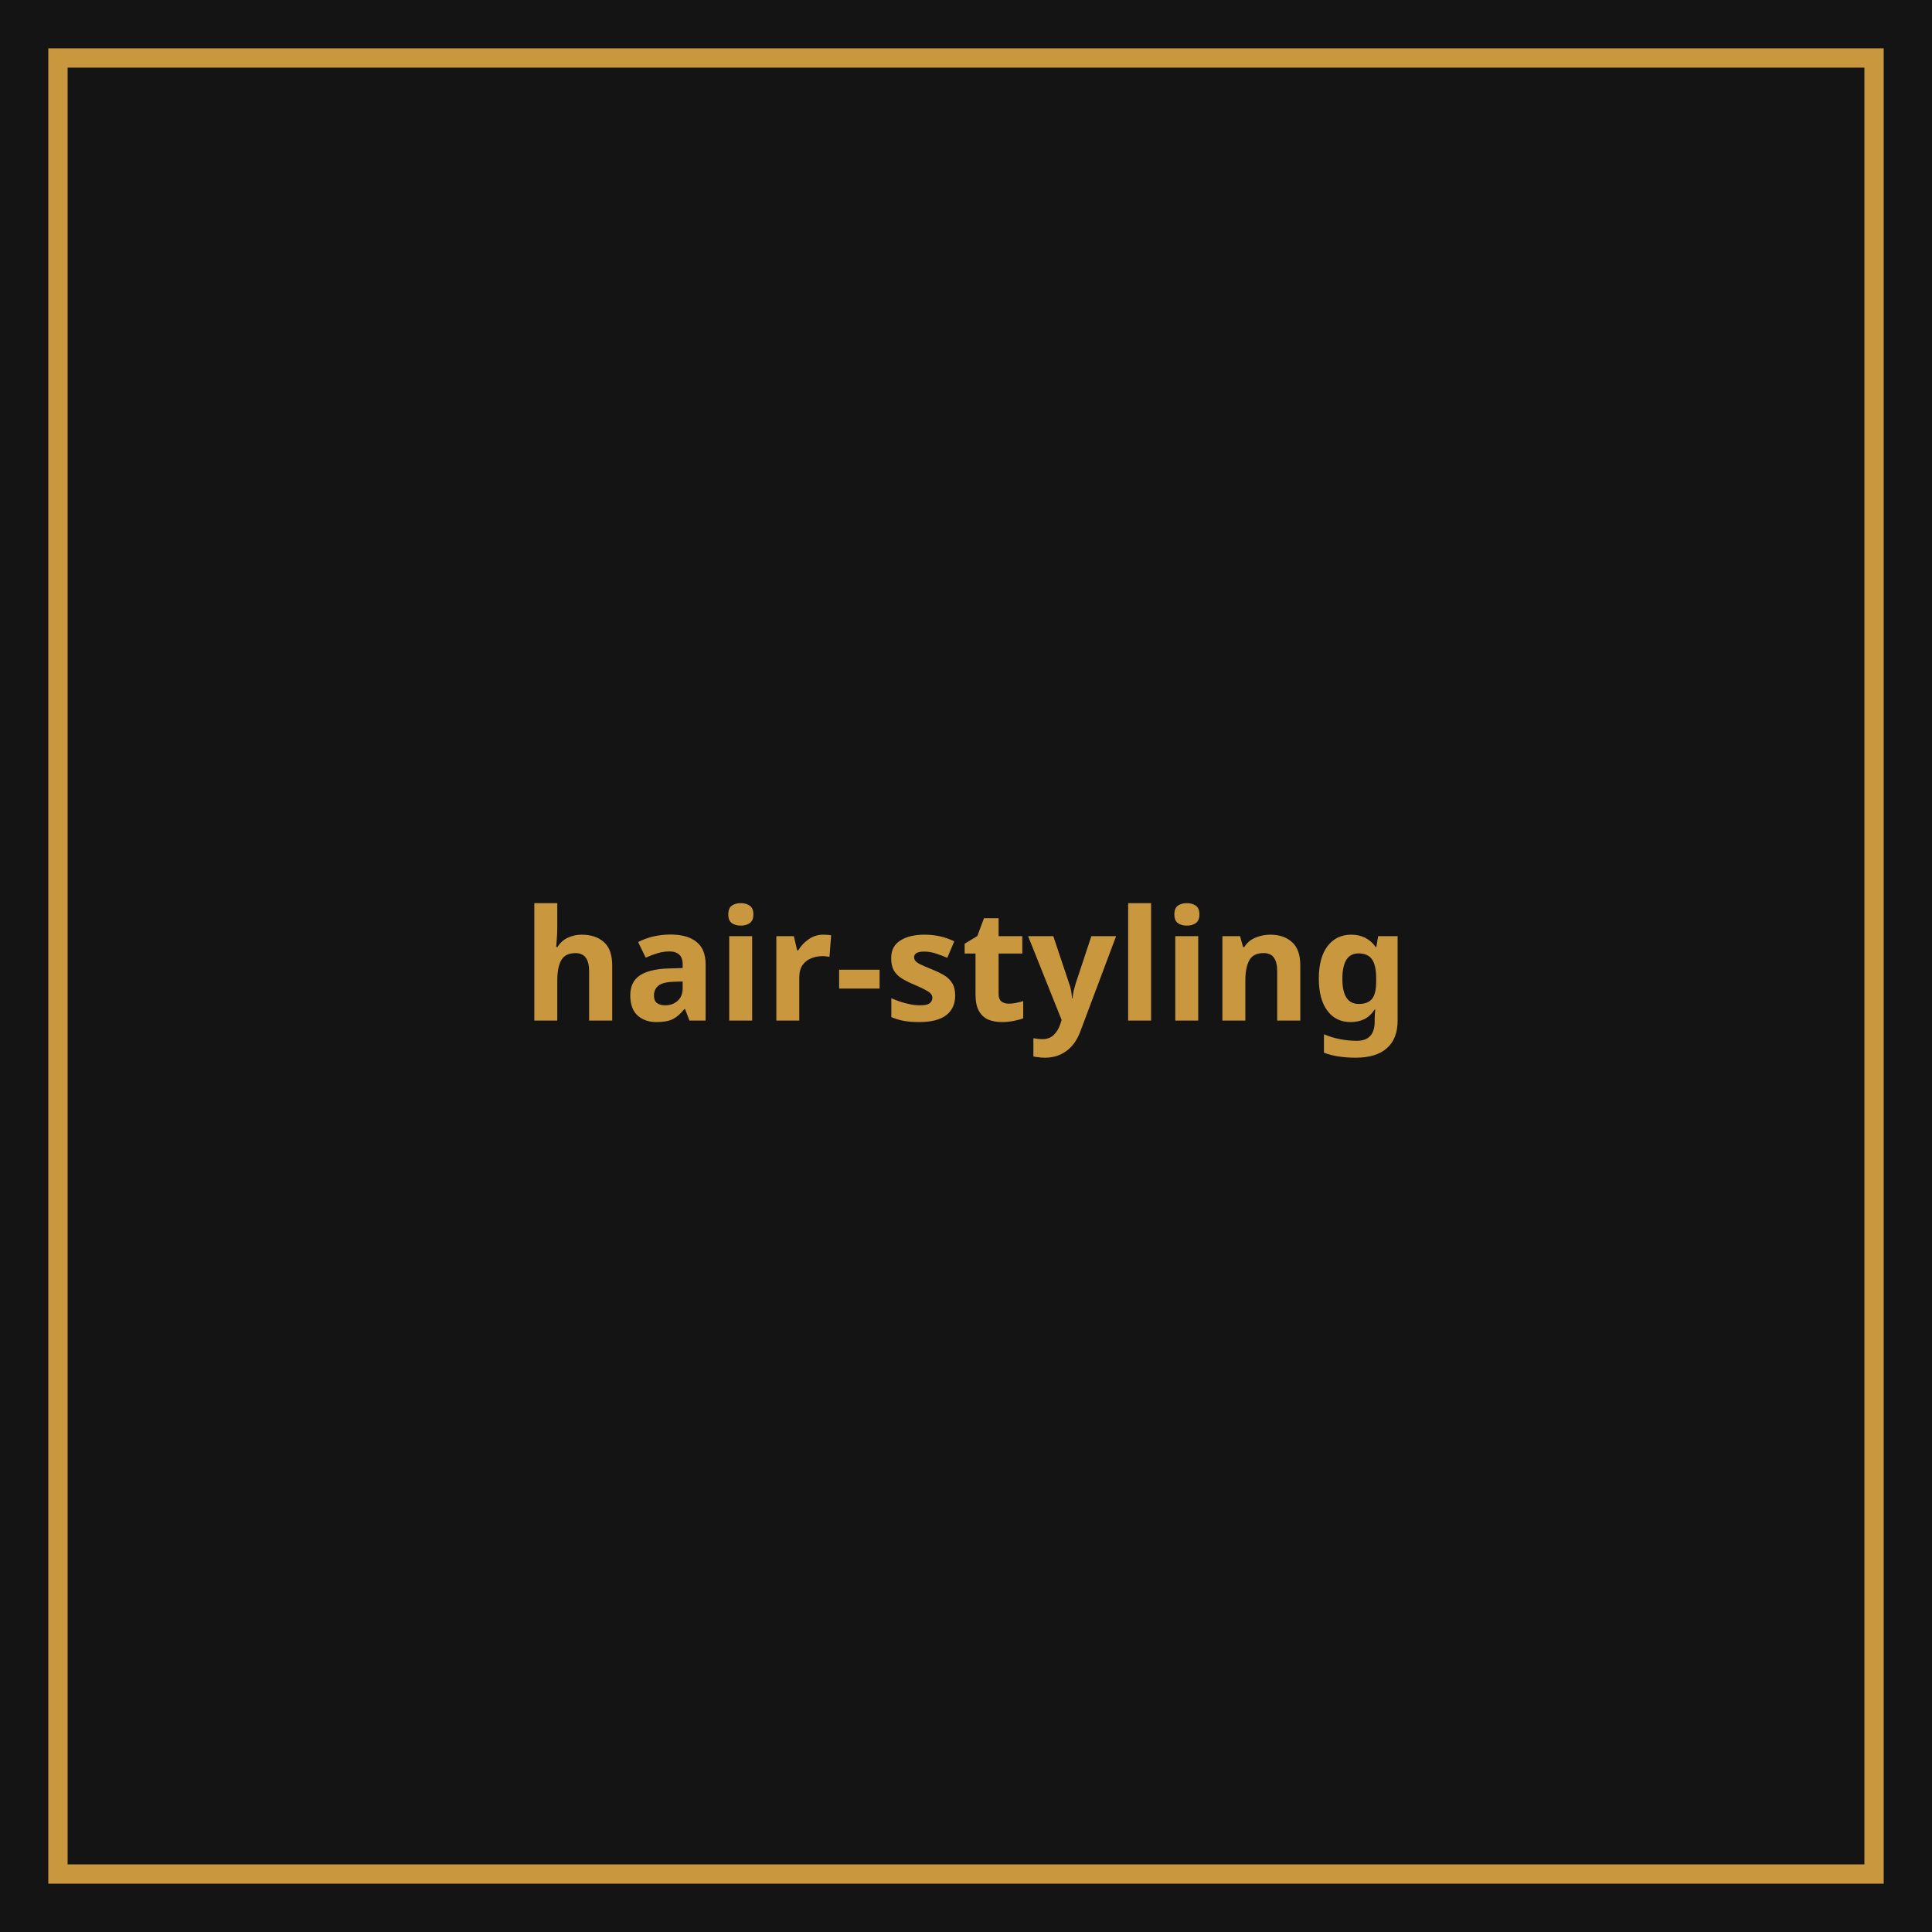
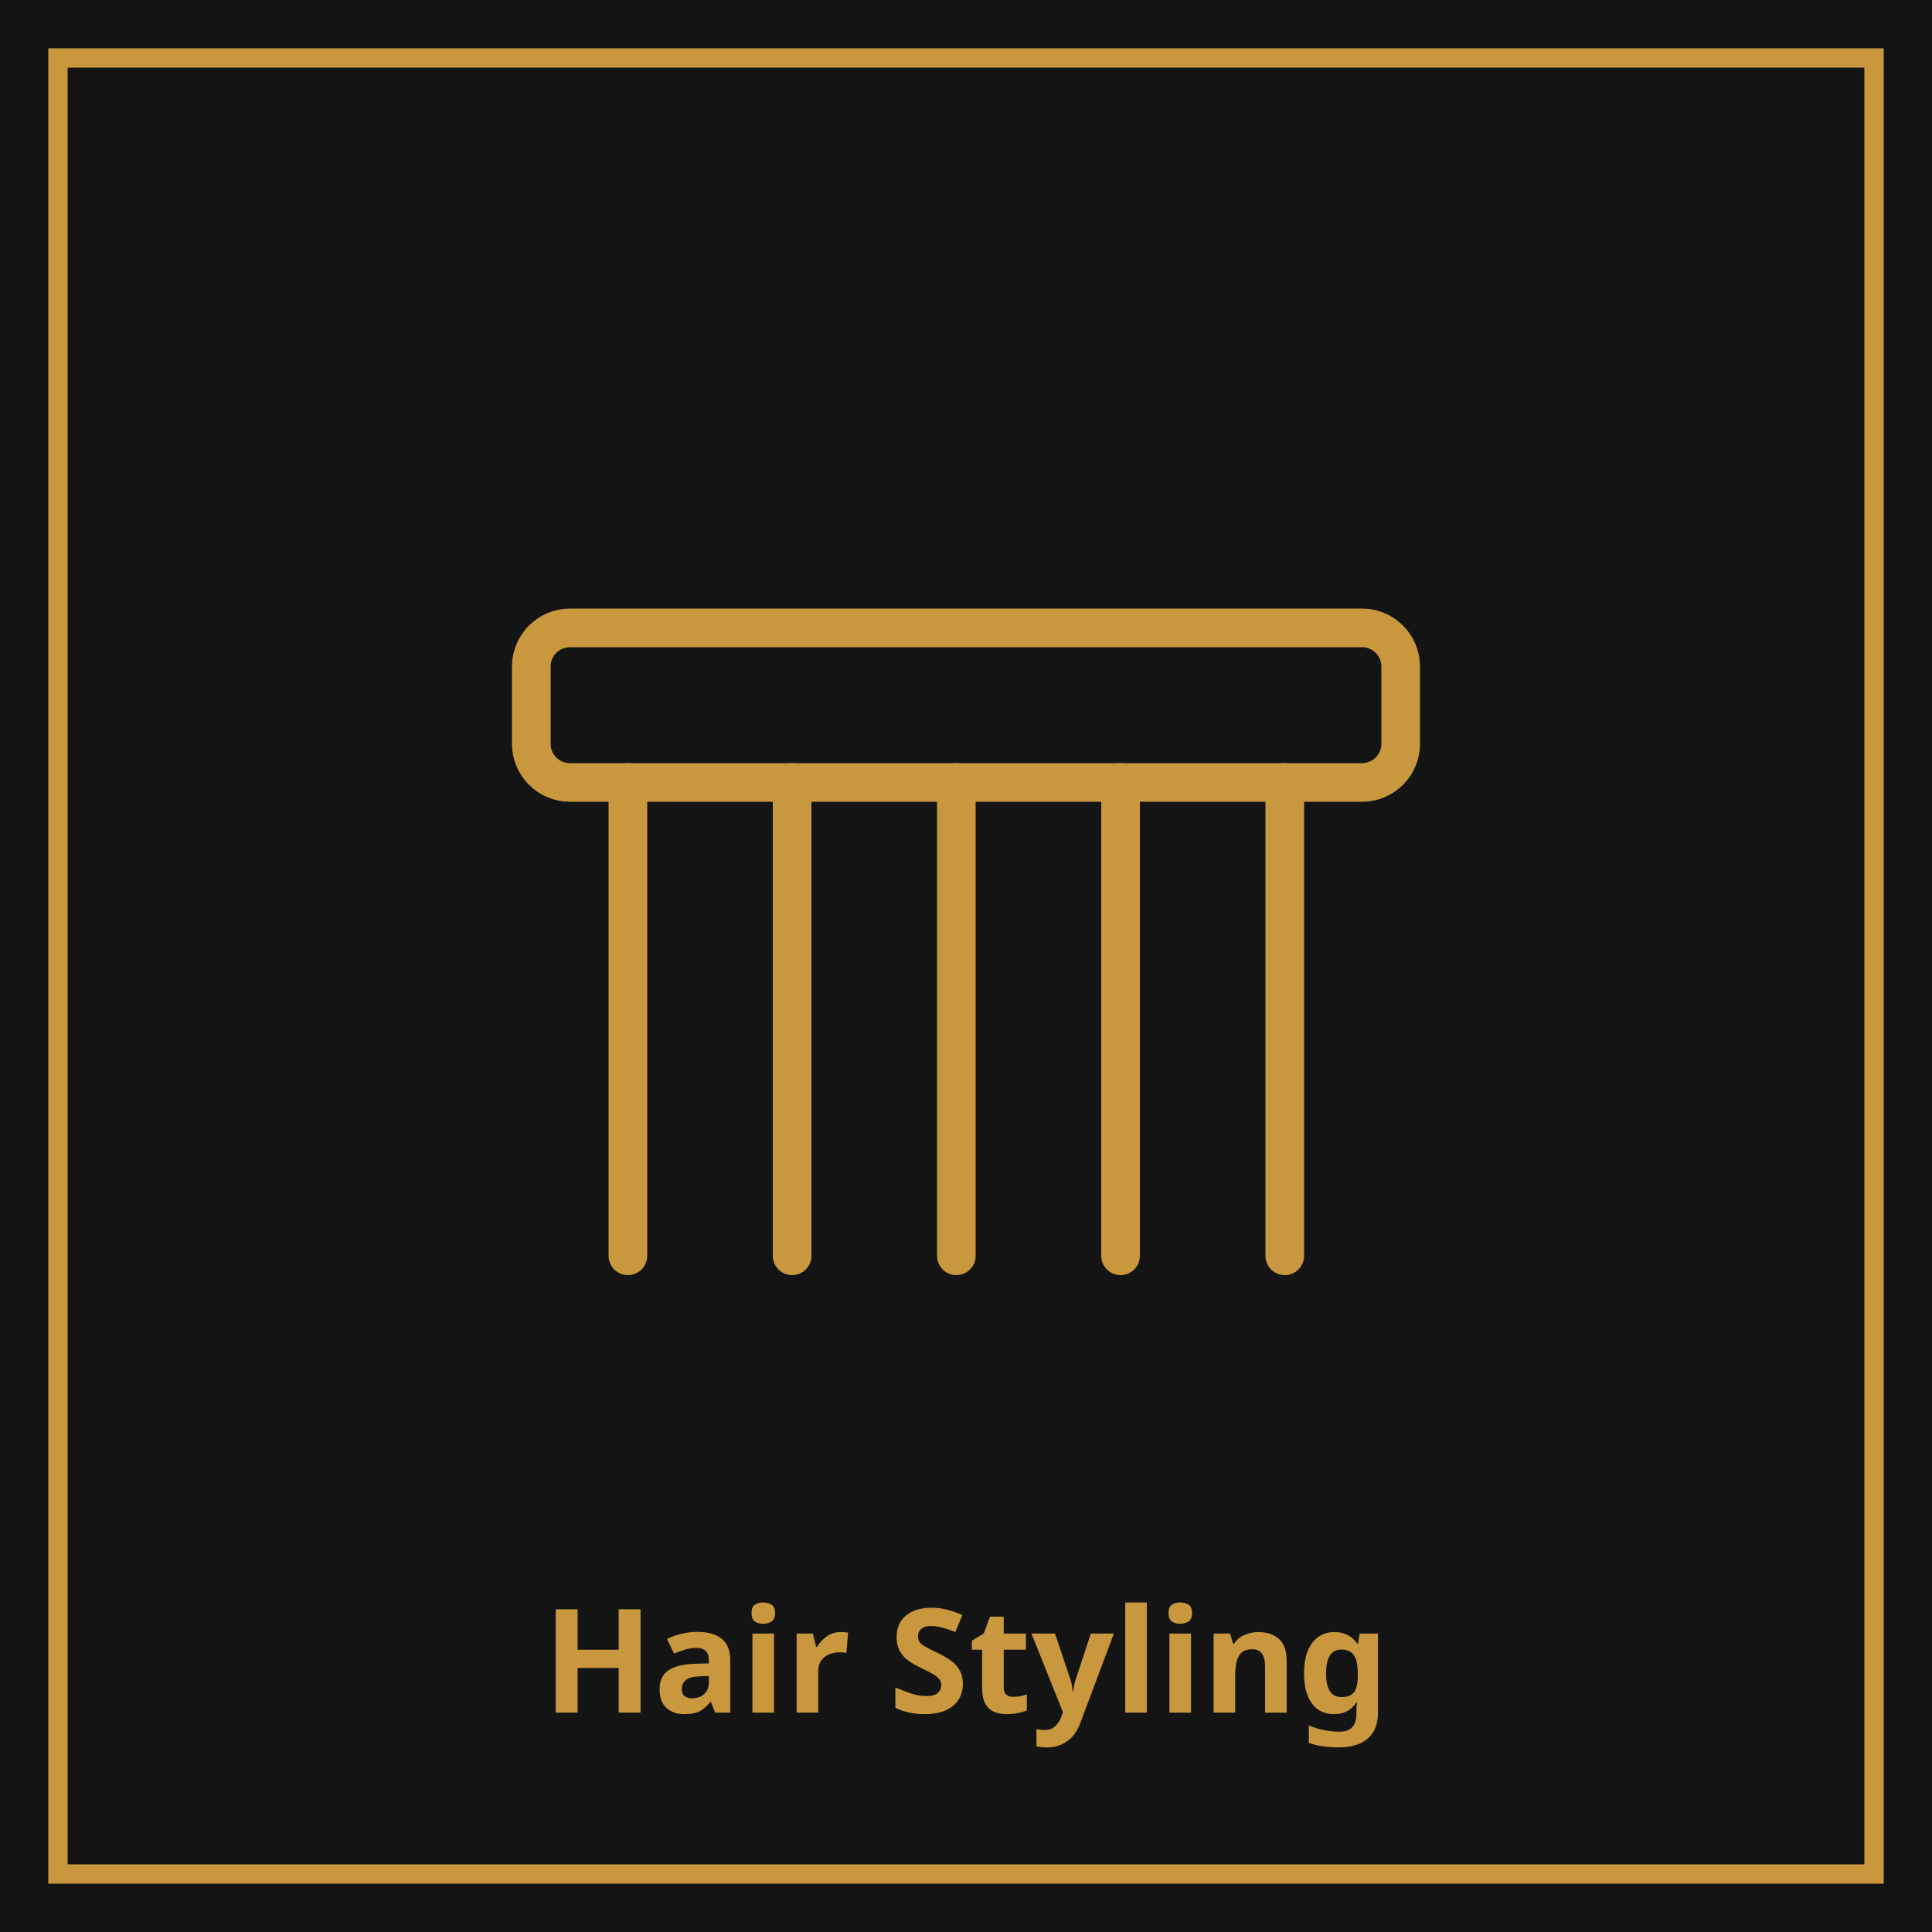
<svg xmlns="http://www.w3.org/2000/svg" width="200" height="200" viewBox="0 0 200 200">
  <rect width="100%" height="100%" fill="#141414" />
  <rect x="6" y="6" width="188" height="188" fill="none" stroke="#C9973E" stroke-width="2" />
-   <text x="50%" y="50%" dominant-baseline="middle" text-anchor="middle" fill="#C9973E" font-family="sans-serif" font-size="16" font-weight="600">hair-styling</text>
+   <g stroke="#C9973E" stroke-width="4" stroke-linecap="round">
+     <rect x="55" y="65" width="90" height="16" rx="4" fill="none" />
+     <line x1="65" y1="81" x2="65" y2="130" />
+     <line x1="82" y1="81" x2="82" y2="130" />
+     <line x1="99" y1="81" x2="99" y2="130" />
+     <line x1="116" y1="81" x2="116" y2="130" />
+     <line x1="133" y1="81" x2="133" y2="130" />
+   </g>
+   <text x="50%" y="172" dominant-baseline="middle" text-anchor="middle" fill="#C9973E" font-family="sans-serif" font-size="15" font-weight="600">Hair Styling</text>
</svg>
